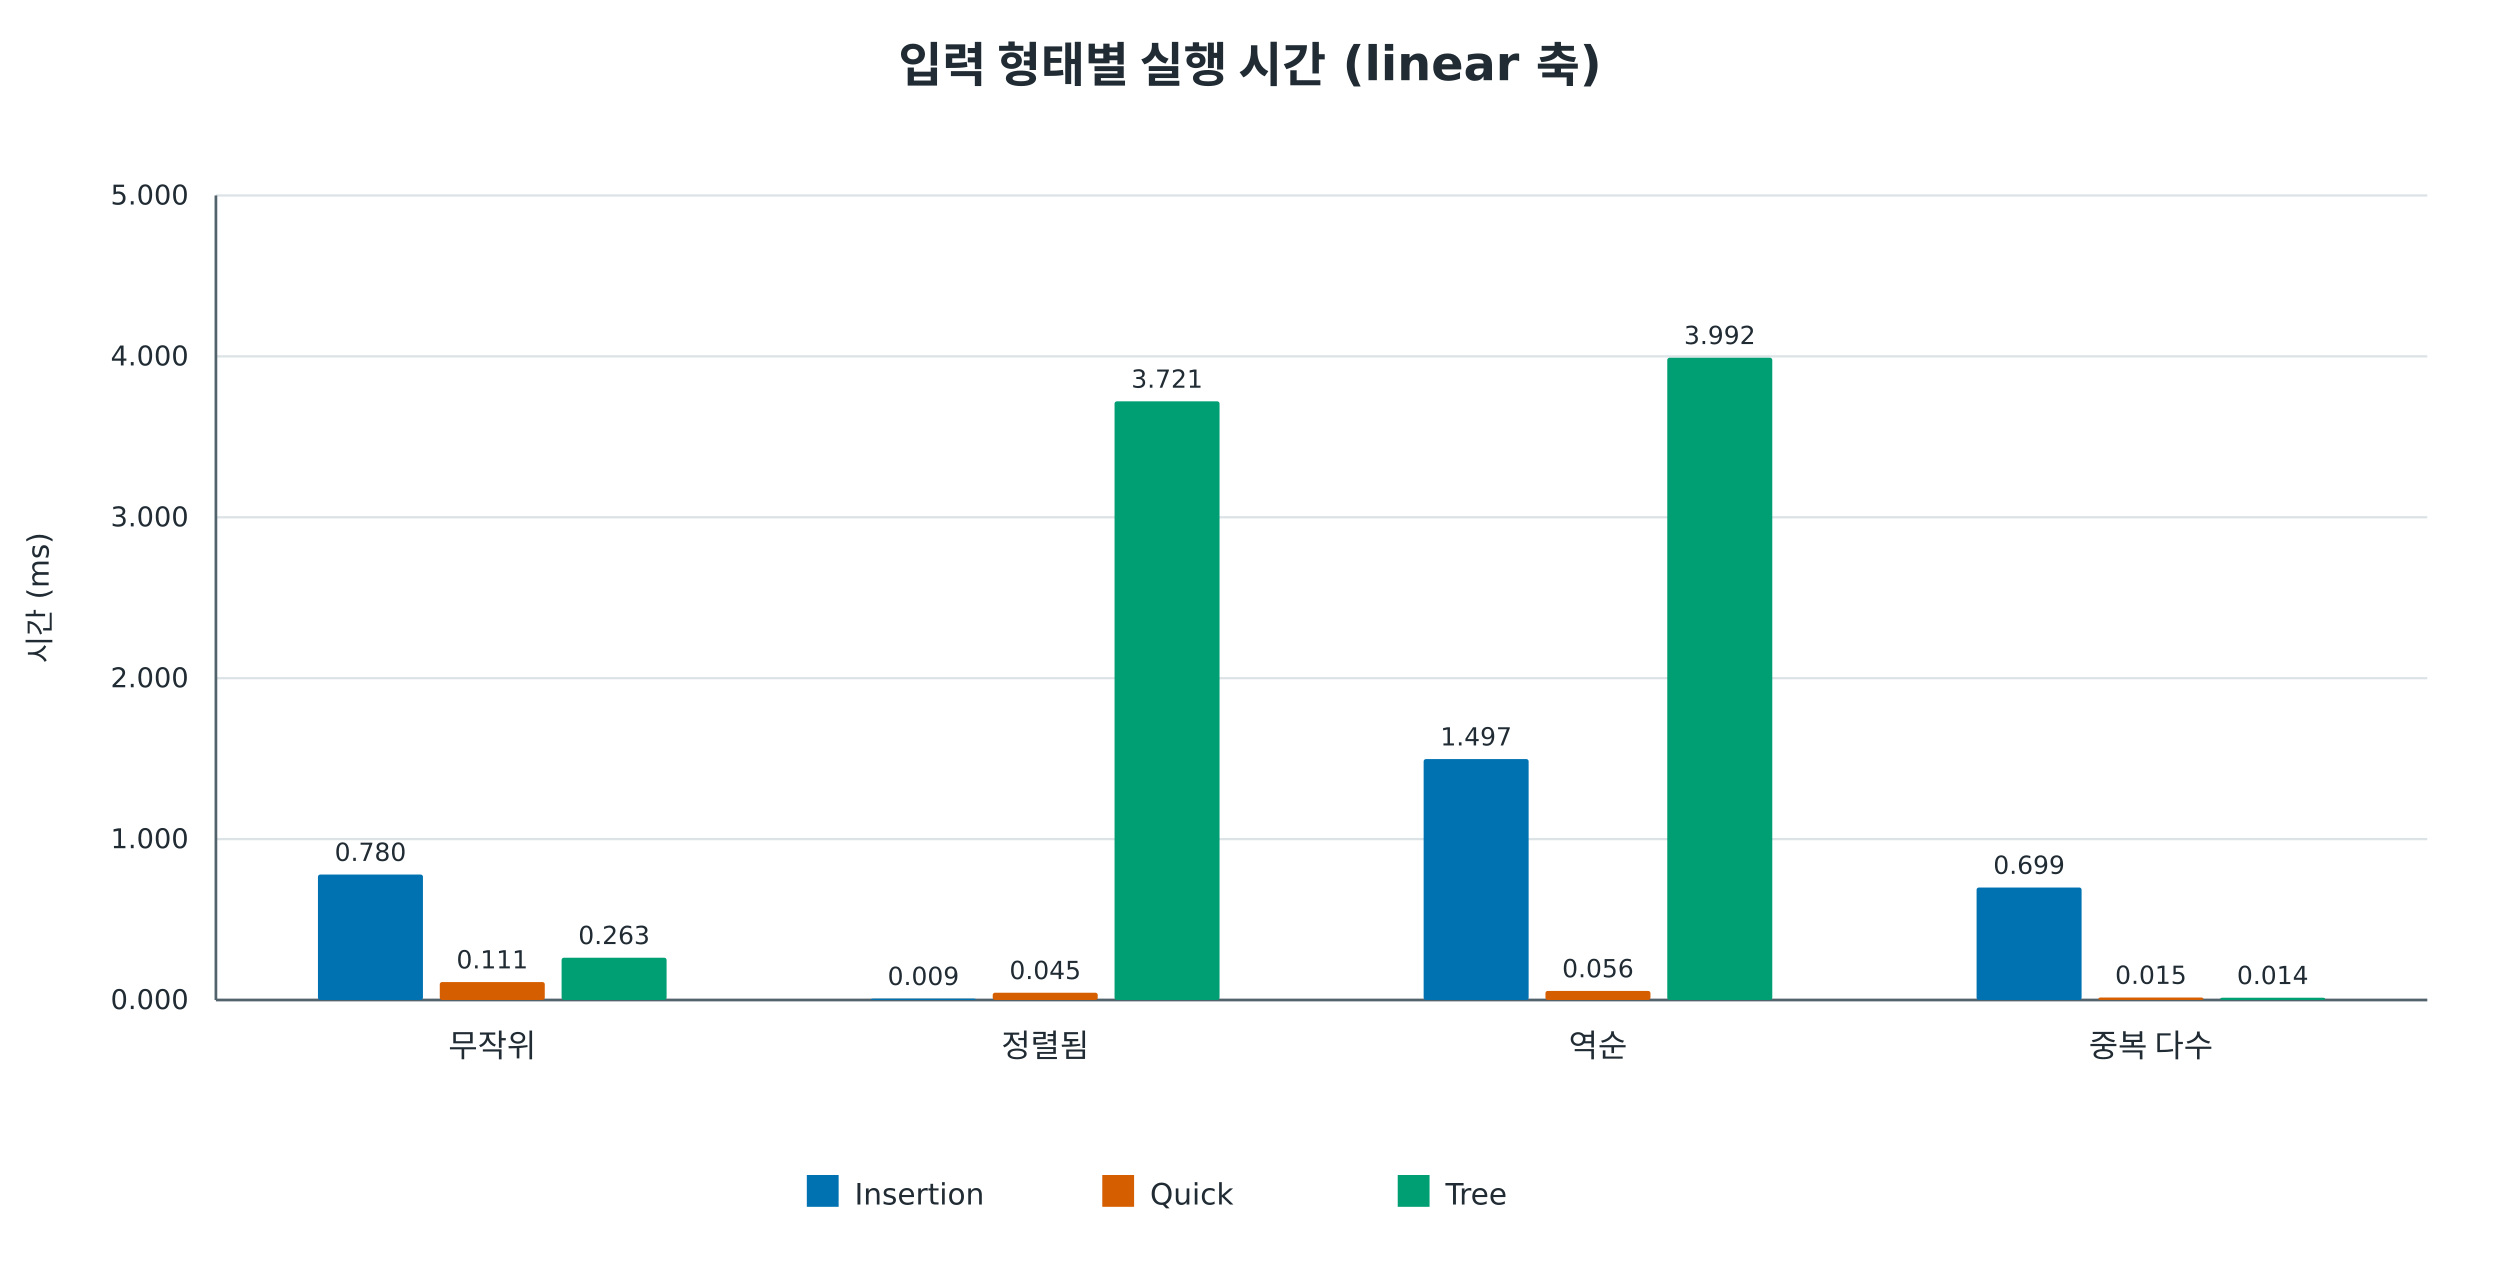
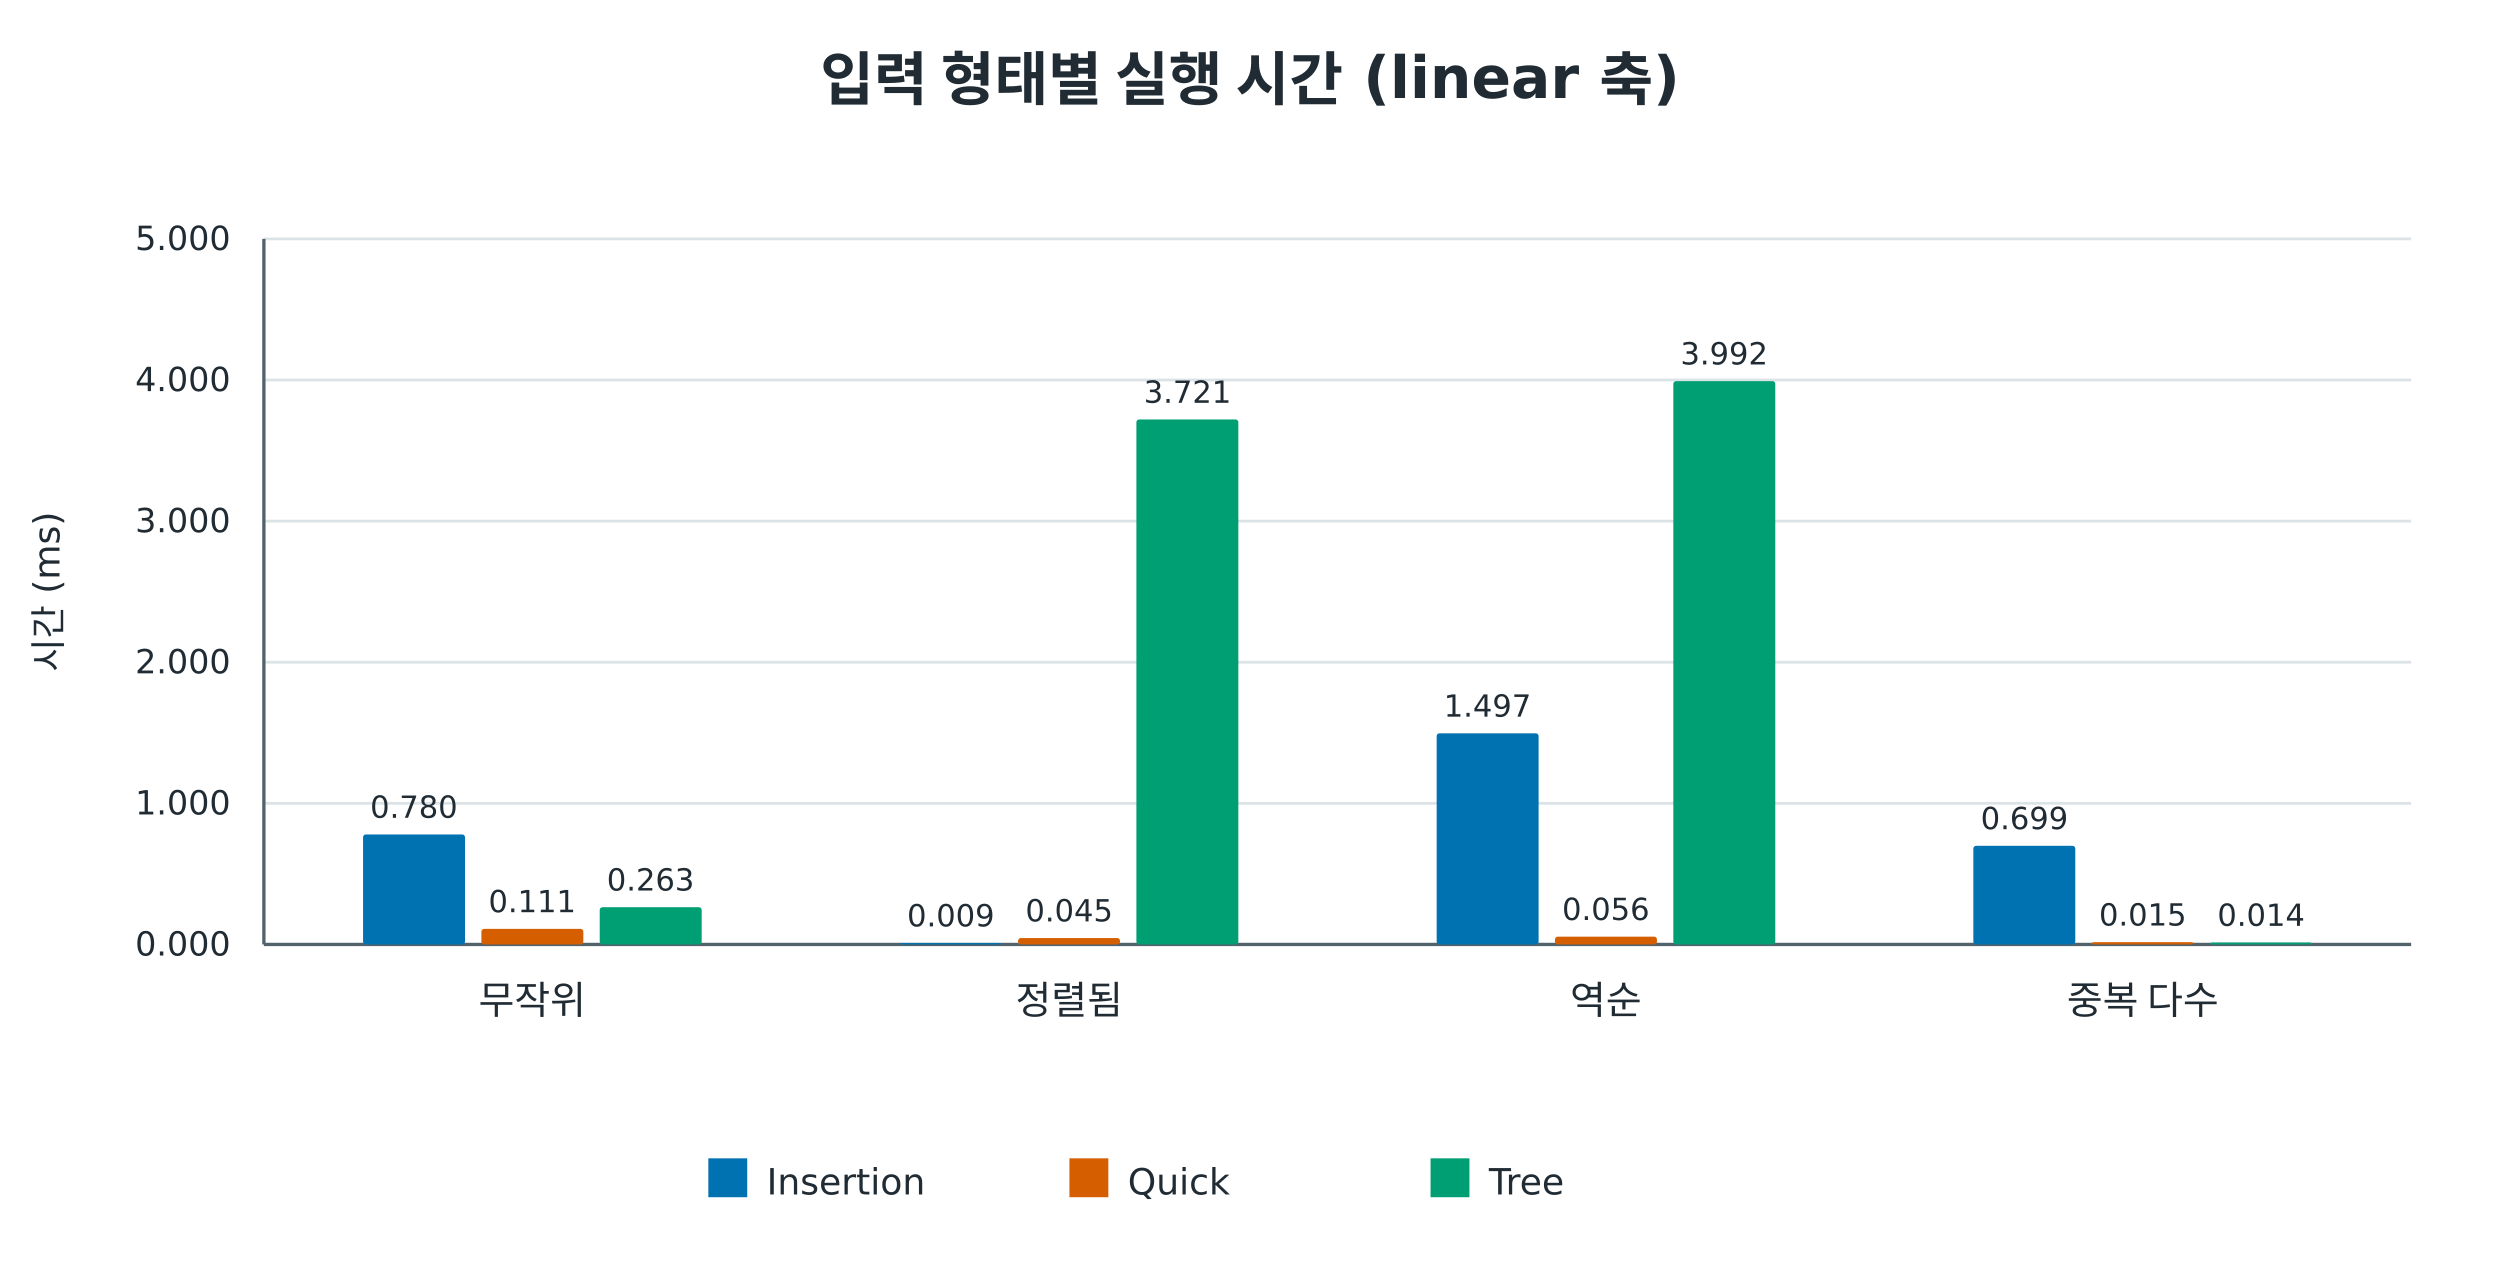
- <svg xmlns="http://www.w3.org/2000/svg" width="1100" height="560" viewBox="0 0 1100 560" role="img" aria-label="입력 형태별 실행 시간 (linear 축)">
+ <svg xmlns="http://www.w3.org/2000/svg" width="900" height="460" viewBox="0 0 900 460" role="img" aria-label="입력 형태별 실행 시간 (linear 축)">
  <style>text{font-family:"DejaVu Sans",sans-serif;fill:#202b33}.grid{stroke:#dce3e6;stroke-width:1}.axis{stroke:#53636c;stroke-width:1.2}.value{font-size:11px}.tick{font-size:12px}.category{font-size:14px}.legend{font-size:13px}.title{font-size:21px;font-weight:700}.ylabel{font-size:13px}</style>
-   <text class="title" x="550.0" y="36" text-anchor="middle">입력 형태별 실행 시간 (linear 축)</text>
-   <line class="grid" x1="95" y1="440.0" x2="1068" y2="440.0" />
-   <text class="tick" x="83" y="444.0" text-anchor="end">0.000</text>
-   <line class="grid" x1="95" y1="369.2" x2="1068" y2="369.2" />
-   <text class="tick" x="83" y="373.2" text-anchor="end">1.000</text>
-   <line class="grid" x1="95" y1="298.4" x2="1068" y2="298.4" />
-   <text class="tick" x="83" y="302.4" text-anchor="end">2.000</text>
-   <line class="grid" x1="95" y1="227.6" x2="1068" y2="227.6" />
-   <text class="tick" x="83" y="231.6" text-anchor="end">3.000</text>
-   <line class="grid" x1="95" y1="156.8" x2="1068" y2="156.8" />
-   <text class="tick" x="83" y="160.8" text-anchor="end">4.000</text>
-   <line class="grid" x1="95" y1="86.0" x2="1068" y2="86.0" />
+   <text class="title" x="450.0" y="36" text-anchor="middle">입력 형태별 실행 시간 (linear 축)</text>
+   <line class="grid" x1="95" y1="340.0" x2="868" y2="340.0" />
+   <text class="tick" x="83" y="344.0" text-anchor="end">0.000</text>
+   <line class="grid" x1="95" y1="289.2" x2="868" y2="289.2" />
+   <text class="tick" x="83" y="293.2" text-anchor="end">1.000</text>
+   <line class="grid" x1="95" y1="238.4" x2="868" y2="238.4" />
+   <text class="tick" x="83" y="242.4" text-anchor="end">2.000</text>
+   <line class="grid" x1="95" y1="187.6" x2="868" y2="187.6" />
+   <text class="tick" x="83" y="191.6" text-anchor="end">3.000</text>
+   <line class="grid" x1="95" y1="136.8" x2="868" y2="136.8" />
+   <text class="tick" x="83" y="140.8" text-anchor="end">4.000</text>
+   <line class="grid" x1="95" y1="86.0" x2="868" y2="86.0" />
  <text class="tick" x="83" y="90.0" text-anchor="end">5.000</text>
-   <line class="axis" x1="95" y1="86" x2="95" y2="440" />
-   <line class="axis" x1="95" y1="440" x2="1068" y2="440" />
-   <text class="ylabel" x="22" y="263.0" transform="rotate(-90 22 263.0)" text-anchor="middle">시간 (ms)</text>
-   <rect x="139.9" y="384.8" width="46.2" height="55.2" fill="#0072B2" rx="1" />
-   <text class="value" x="163.0" y="378.8" text-anchor="middle">0.780</text>
-   <rect x="193.5" y="432.1" width="46.2" height="7.9" fill="#D55E00" rx="1" />
-   <text class="value" x="216.6" y="426.1" text-anchor="middle">0.111</text>
-   <rect x="247.1" y="421.4" width="46.2" height="18.6" fill="#009E73" rx="1" />
-   <text class="value" x="270.2" y="415.4" text-anchor="middle">0.263</text>
-   <text class="category" x="216.6" y="465" text-anchor="middle">무작위</text>
-   <rect x="383.2" y="439.4" width="46.2" height="0.6" fill="#0072B2" rx="1" />
-   <text class="value" x="406.3" y="433.4" text-anchor="middle">0.009</text>
-   <rect x="436.8" y="436.8" width="46.2" height="3.2" fill="#D55E00" rx="1" />
-   <text class="value" x="459.9" y="430.8" text-anchor="middle">0.045</text>
-   <rect x="490.4" y="176.6" width="46.2" height="263.4" fill="#009E73" rx="1" />
-   <text class="value" x="513.5" y="170.6" text-anchor="middle">3.721</text>
-   <text class="category" x="459.9" y="465" text-anchor="middle">정렬됨</text>
-   <rect x="626.4" y="334.0" width="46.2" height="106.0" fill="#0072B2" rx="1" />
-   <text class="value" x="649.5" y="328.0" text-anchor="middle">1.497</text>
-   <rect x="680.0" y="436.0" width="46.2" height="4.0" fill="#D55E00" rx="1" />
-   <text class="value" x="703.1" y="430.0" text-anchor="middle">0.056</text>
-   <rect x="733.6" y="157.4" width="46.2" height="282.6" fill="#009E73" rx="1" />
-   <text class="value" x="756.7" y="151.4" text-anchor="middle">3.992</text>
-   <text class="category" x="703.1" y="465" text-anchor="middle">역순</text>
-   <rect x="869.7" y="390.5" width="46.2" height="49.5" fill="#0072B2" rx="1" />
-   <text class="value" x="892.8" y="384.5" text-anchor="middle">0.699</text>
-   <rect x="923.3" y="438.9" width="46.2" height="1.1" fill="#D55E00" rx="1" />
-   <text class="value" x="946.4" y="432.9" text-anchor="middle">0.015</text>
-   <rect x="976.9" y="439.0" width="46.2" height="1.0" fill="#009E73" rx="1" />
-   <text class="value" x="1000.0" y="433.0" text-anchor="middle">0.014</text>
-   <text class="category" x="946.4" y="465" text-anchor="middle">중복 다수</text>
-   <rect x="355.0" y="517" width="14" height="14" fill="#0072B2" />
-   <text class="legend" x="376.0" y="530">Insertion</text>
-   <rect x="485.0" y="517" width="14" height="14" fill="#D55E00" />
-   <text class="legend" x="506.0" y="530">Quick</text>
-   <rect x="615.0" y="517" width="14" height="14" fill="#009E73" />
-   <text class="legend" x="636.0" y="530">Tree</text>
+   <line class="axis" x1="95" y1="86" x2="95" y2="340" />
+   <line class="axis" x1="95" y1="340" x2="868" y2="340" />
+   <text class="ylabel" x="22" y="213.0" transform="rotate(-90 22 213.0)" text-anchor="middle">시간 (ms)</text>
+   <rect x="130.7" y="300.4" width="36.7" height="39.6" fill="#0072B2" rx="1" />
+   <text class="value" x="149.0" y="294.4" text-anchor="middle">0.780</text>
+   <rect x="173.3" y="334.4" width="36.7" height="5.6" fill="#D55E00" rx="1" />
+   <text class="value" x="191.6" y="328.4" text-anchor="middle">0.111</text>
+   <rect x="215.9" y="326.6" width="36.7" height="13.4" fill="#009E73" rx="1" />
+   <text class="value" x="234.2" y="320.6" text-anchor="middle">0.263</text>
+   <text class="category" x="191.6" y="365" text-anchor="middle">무작위</text>
+   <rect x="323.9" y="339.5" width="36.7" height="0.5" fill="#0072B2" rx="1" />
+   <text class="value" x="342.3" y="333.5" text-anchor="middle">0.009</text>
+   <rect x="366.5" y="337.7" width="36.7" height="2.3" fill="#D55E00" rx="1" />
+   <text class="value" x="384.9" y="331.7" text-anchor="middle">0.045</text>
+   <rect x="409.1" y="151.0" width="36.7" height="189.0" fill="#009E73" rx="1" />
+   <text class="value" x="427.5" y="145.0" text-anchor="middle">3.721</text>
+   <text class="category" x="384.9" y="365" text-anchor="middle">정렬됨</text>
+   <rect x="517.2" y="264.0" width="36.7" height="76.0" fill="#0072B2" rx="1" />
+   <text class="value" x="535.5" y="258.0" text-anchor="middle">1.497</text>
+   <rect x="559.8" y="337.2" width="36.7" height="2.8" fill="#D55E00" rx="1" />
+   <text class="value" x="578.1" y="331.2" text-anchor="middle">0.056</text>
+   <rect x="602.4" y="137.2" width="36.7" height="202.8" fill="#009E73" rx="1" />
+   <text class="value" x="620.7" y="131.2" text-anchor="middle">3.992</text>
+   <text class="category" x="578.1" y="365" text-anchor="middle">역순</text>
+   <rect x="710.4" y="304.5" width="36.7" height="35.5" fill="#0072B2" rx="1" />
+   <text class="value" x="728.8" y="298.5" text-anchor="middle">0.699</text>
+   <rect x="753.0" y="339.2" width="36.7" height="0.8" fill="#D55E00" rx="1" />
+   <text class="value" x="771.4" y="333.2" text-anchor="middle">0.015</text>
+   <rect x="795.6" y="339.3" width="36.7" height="0.7" fill="#009E73" rx="1" />
+   <text class="value" x="814.0" y="333.3" text-anchor="middle">0.014</text>
+   <text class="category" x="771.4" y="365" text-anchor="middle">중복 다수</text>
+   <rect x="255.0" y="417" width="14" height="14" fill="#0072B2" />
+   <text class="legend" x="276.0" y="430">Insertion</text>
+   <rect x="385.0" y="417" width="14" height="14" fill="#D55E00" />
+   <text class="legend" x="406.0" y="430">Quick</text>
+   <rect x="515.0" y="417" width="14" height="14" fill="#009E73" />
+   <text class="legend" x="536.0" y="430">Tree</text>
</svg>
